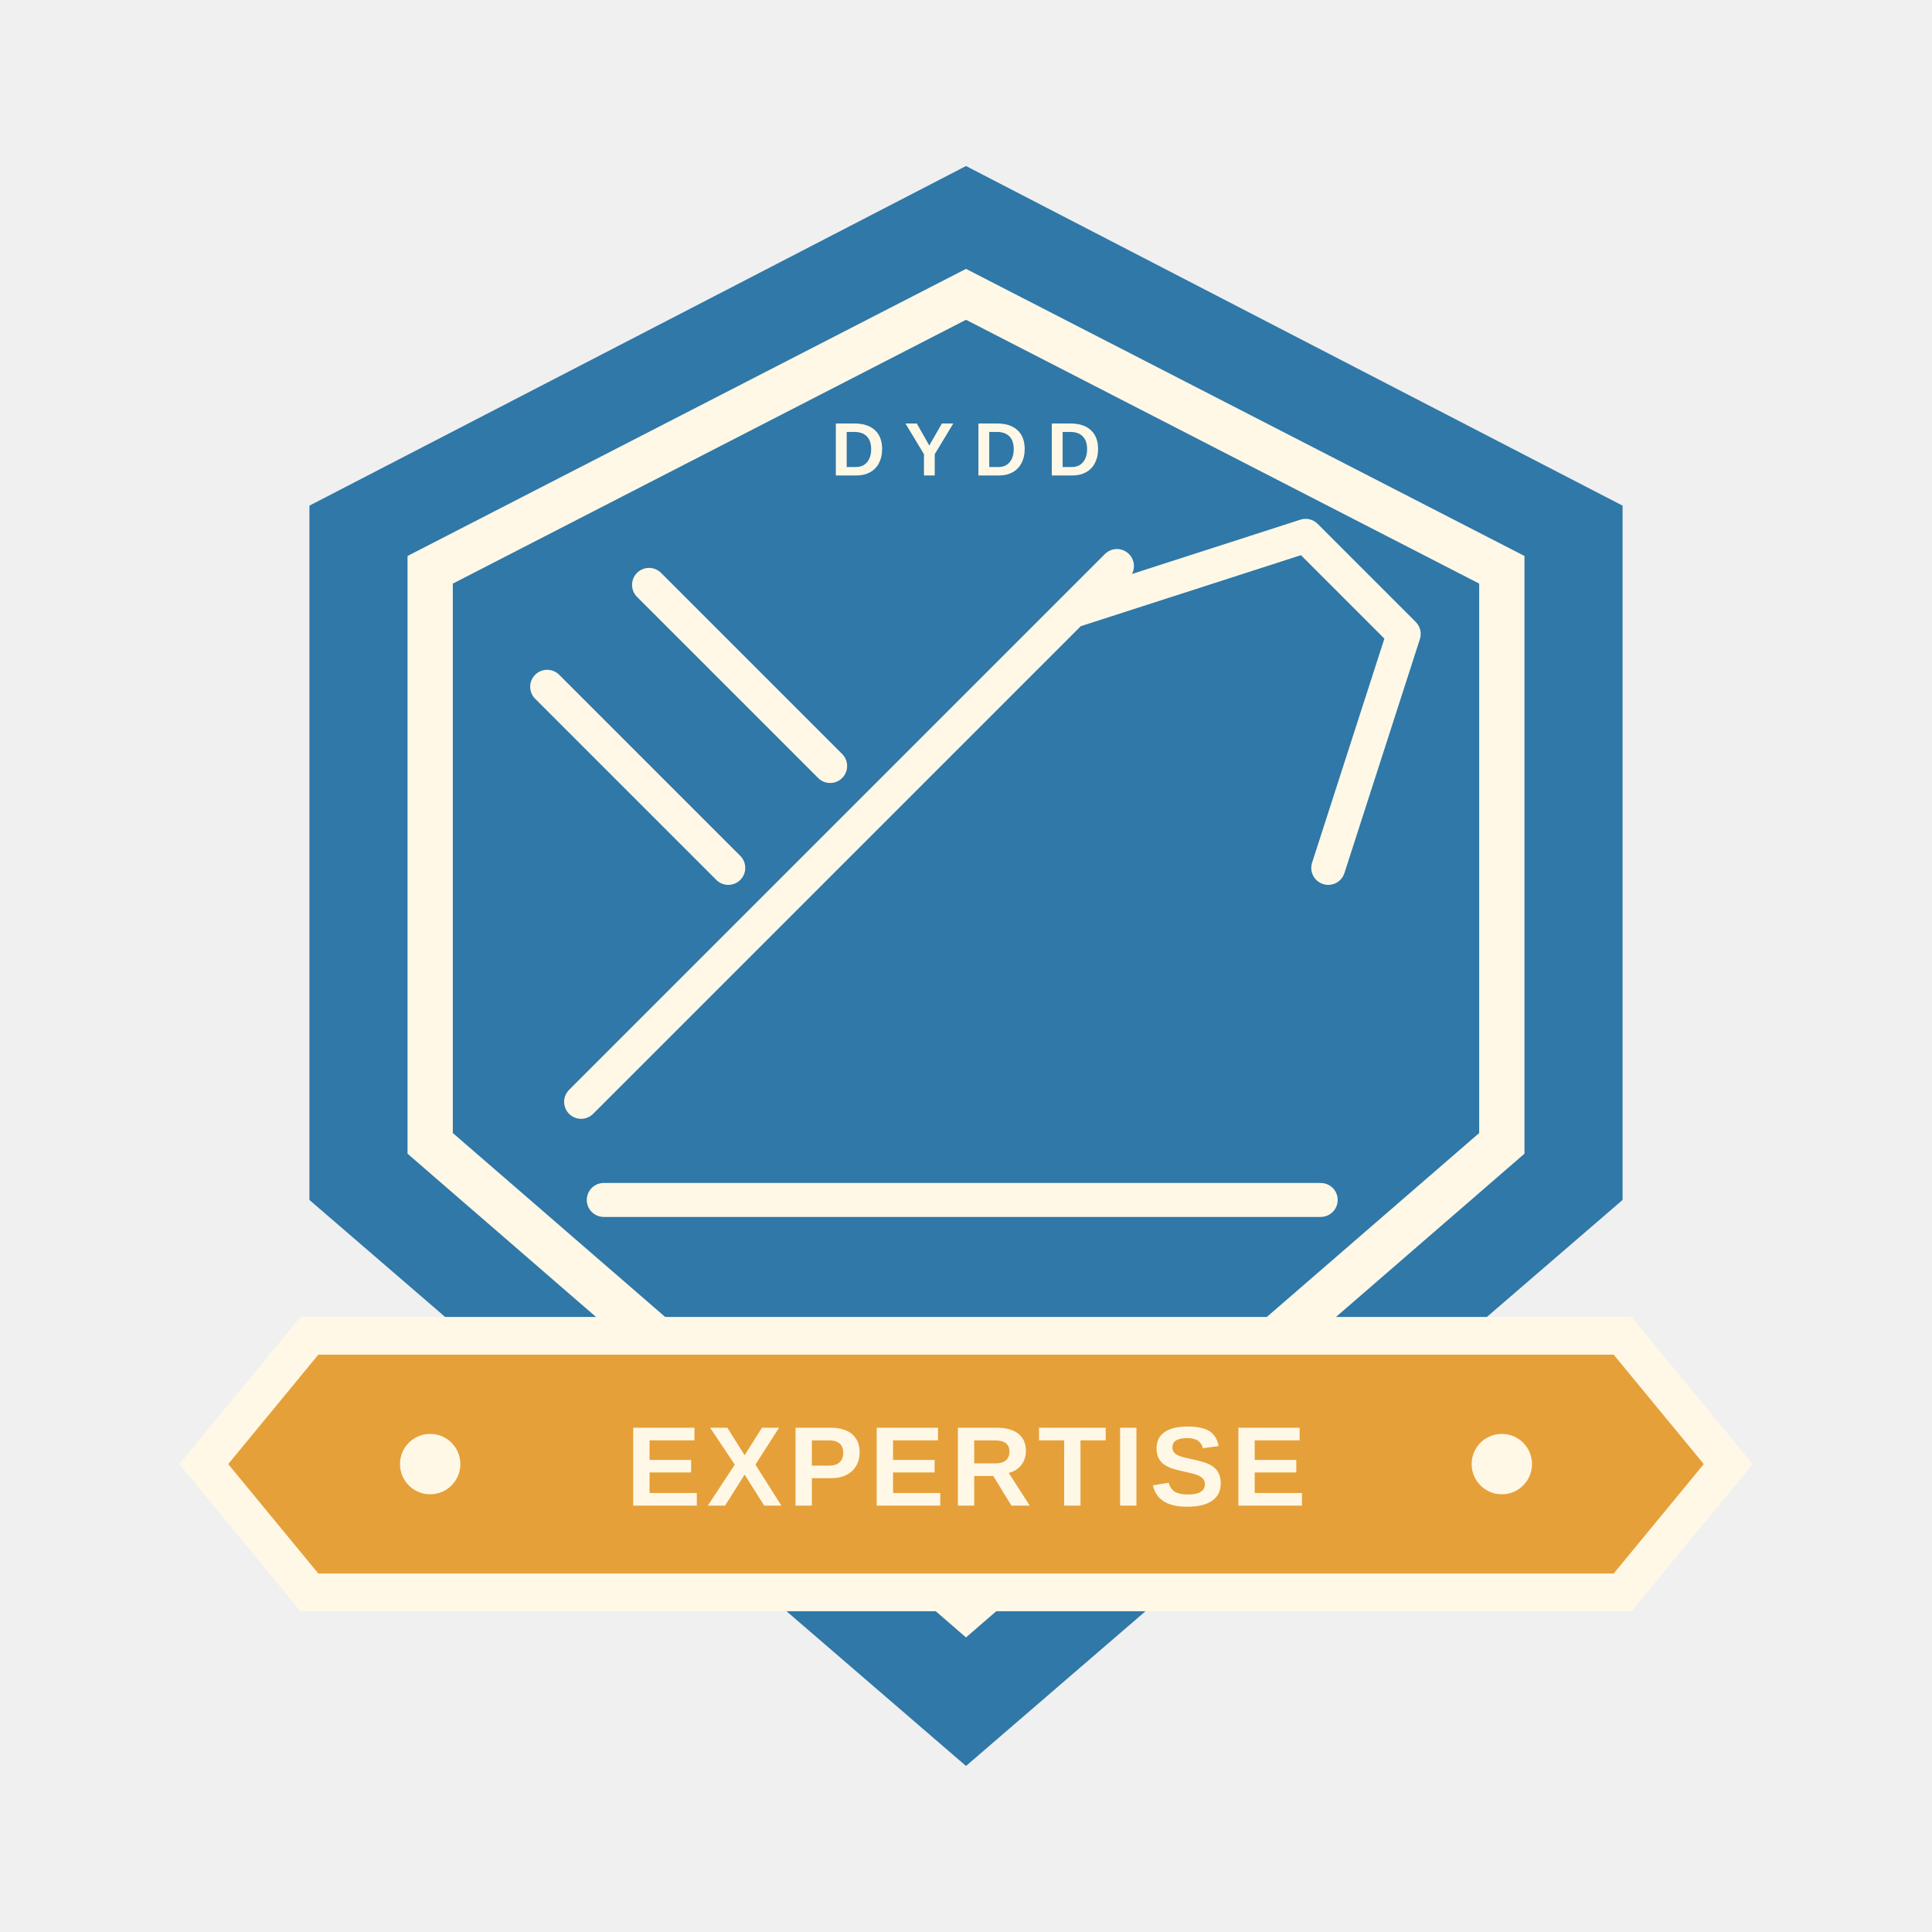
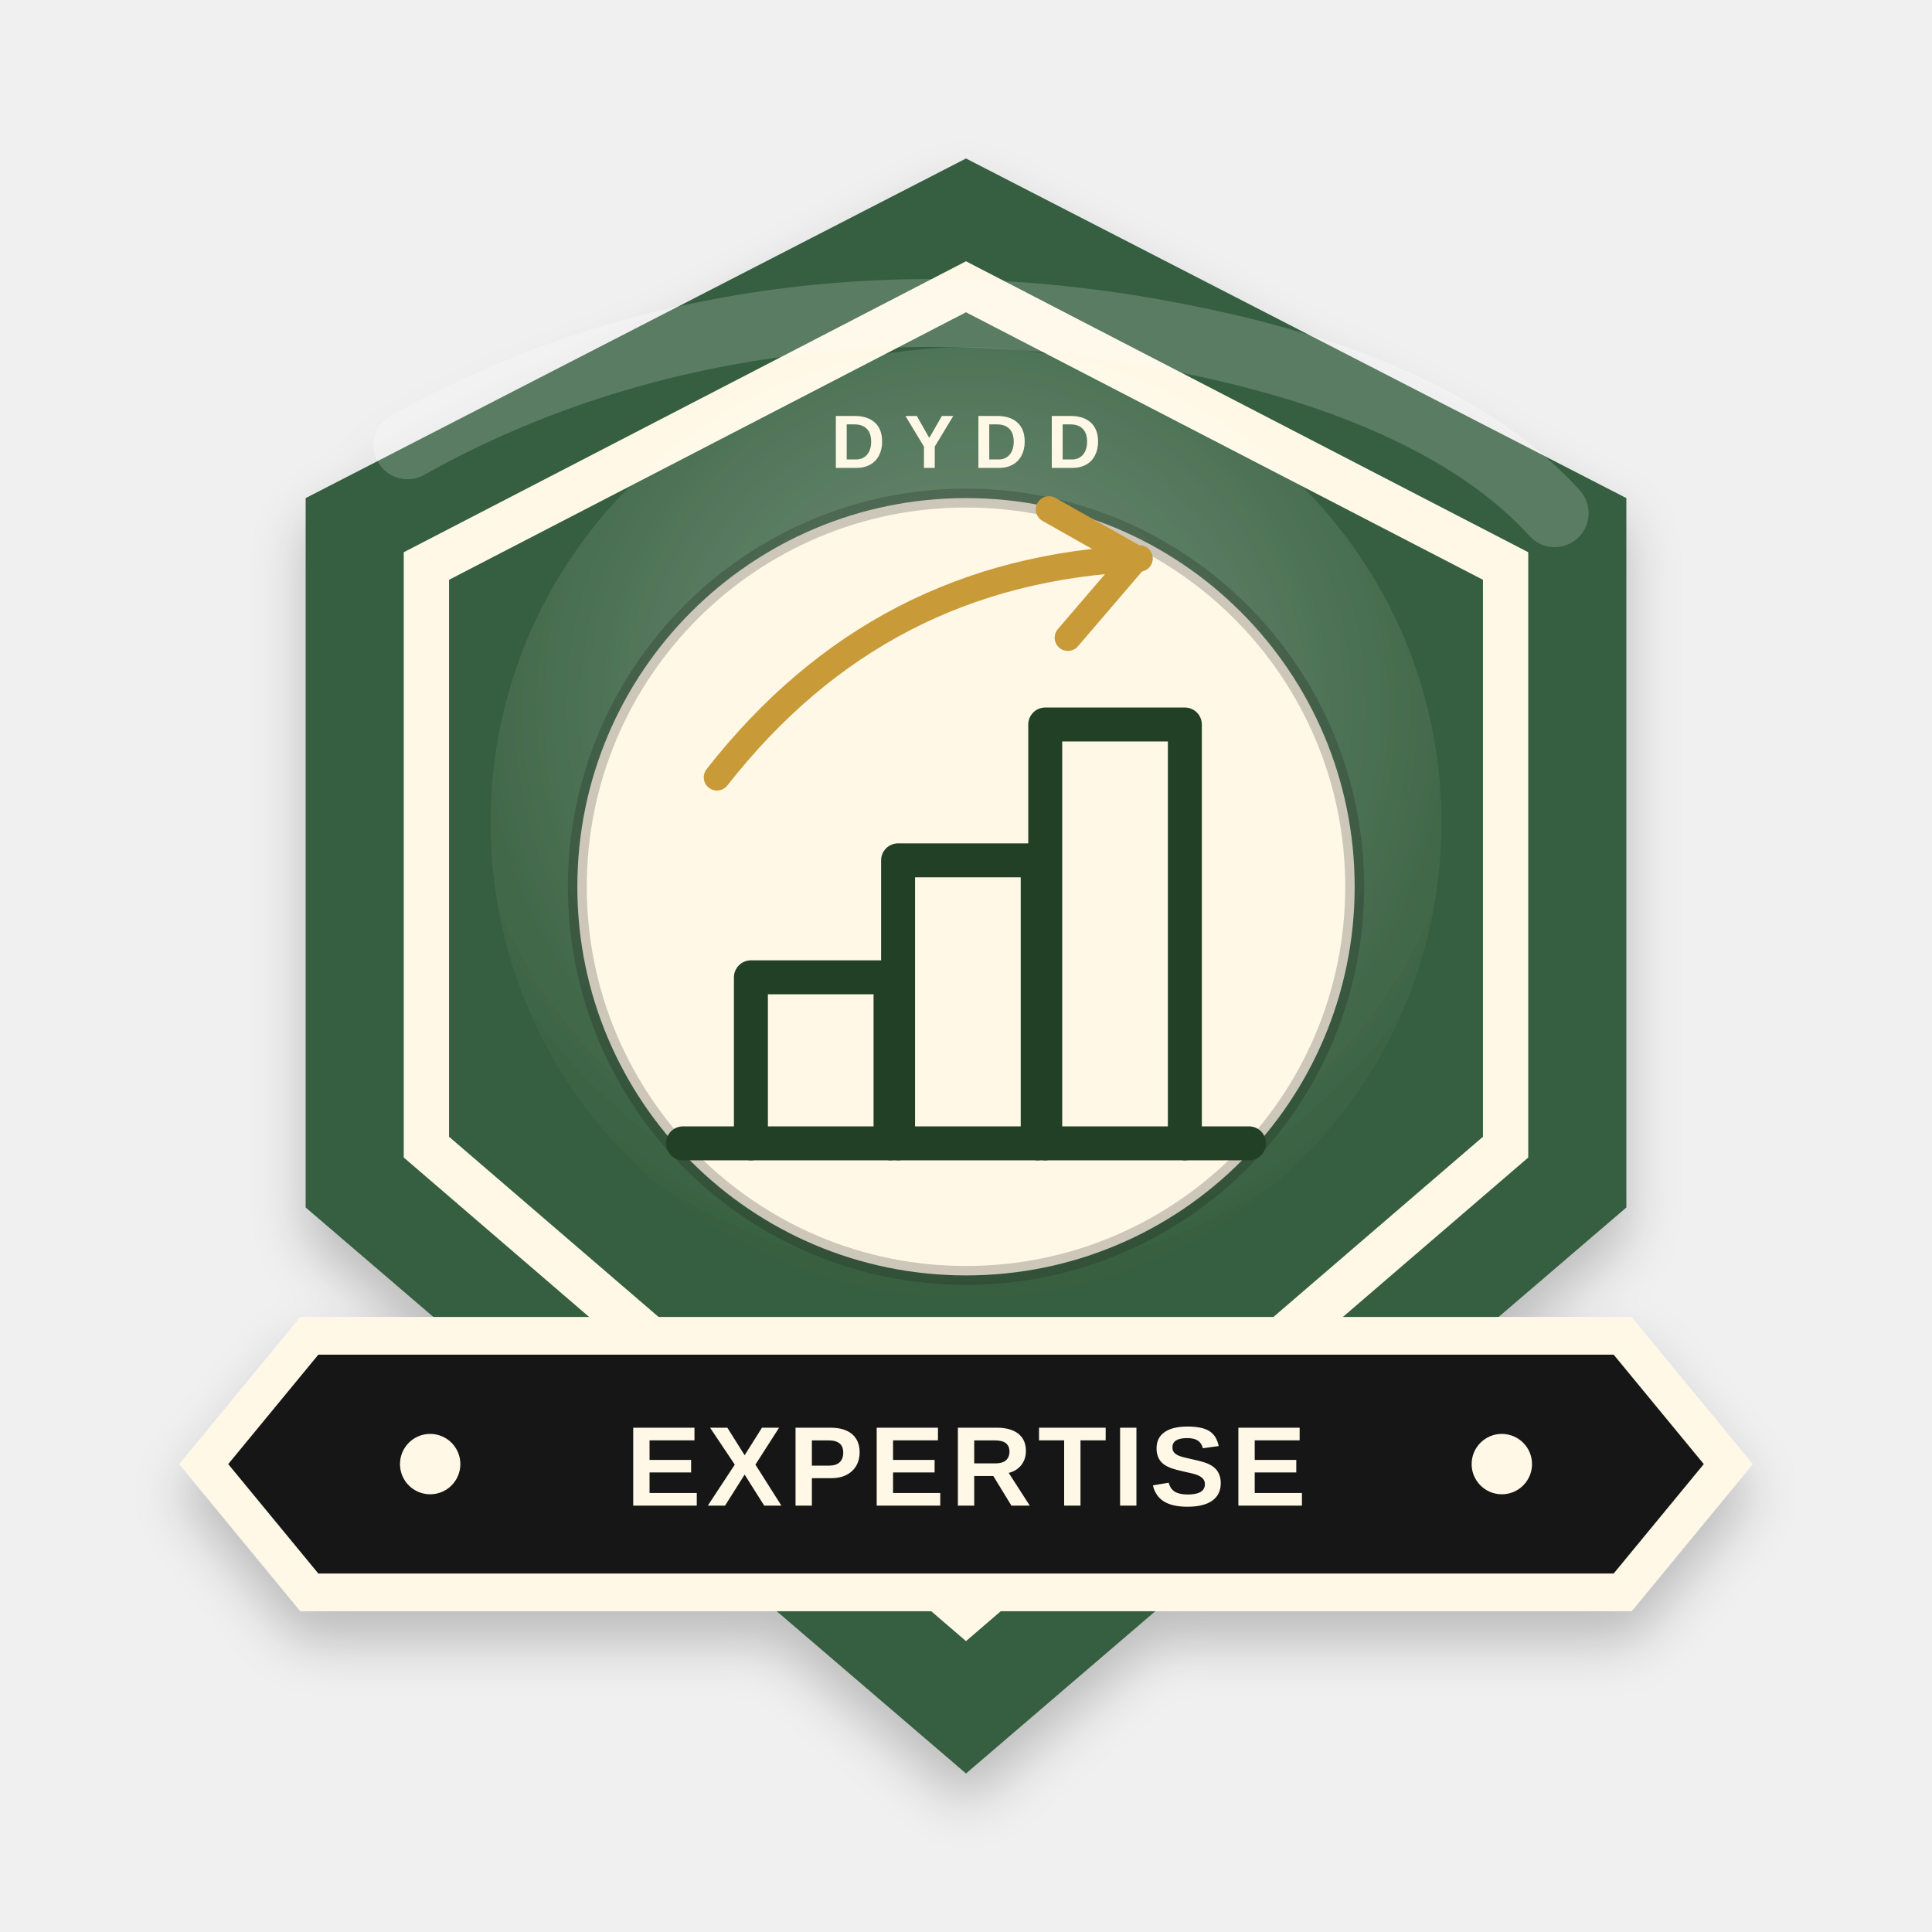
<svg xmlns="http://www.w3.org/2000/svg" viewBox="0 0 512 512" role="img" aria-labelledby="title desc">
+   <defs>
+     <filter id="shadow" x="-20%" y="-20%" width="140%" height="140%">
+       <feDropShadow dx="0" dy="8" stdDeviation="7" flood-color="#000" flood-opacity=".22" />
+     </filter>
+     <radialGradient id="paperGlow" cx="50%" cy="38%" r="62%">
+       <stop offset="0%" stop-color="#ffffff" stop-opacity=".32" />
+       <stop offset="100%" stop-color="#ffffff" stop-opacity="0" />
+     </radialGradient>
+   </defs>
  <rect width="512" height="512" fill="none" />
-   <path d="M256 44 430 134v184L256 468 82 318V134z" fill="#2f78a8" />
-   <path d="M256 78 398 151v152L256 426 114 303V151z" fill="none" stroke="#fff8e7" stroke-width="12" />
-   <text x="256" y="126" text-anchor="middle" font-family="Arial, Helvetica, sans-serif" font-size="20" font-weight="900" letter-spacing="5" fill="#fff8e7">DYDD</text>
-   <path fill="none" stroke="#fff8e7" stroke-width="9" stroke-linecap="round" stroke-linejoin="round" d="M154 292 296 150M284 162l62-20 26 26-20 62M172 155l48 48M145 182l48 48" />
-   <path fill="none" stroke="#fff8e7" stroke-width="9" stroke-linecap="round" stroke-linejoin="round" d="M160 318h190" />
-   <path d="M82 354h348l28 34-28 34H82l-28-34z" fill="#e6a039" stroke="#fff8e7" stroke-width="10" />
-   <text x="256" y="399" text-anchor="middle" font-family="Arial, Helvetica, sans-serif" font-size="30" font-weight="900" letter-spacing="1.5" fill="#fff8e7">EXPERTISE</text>
-   <circle cx="114" cy="388" r="8" fill="#fff8e7" />
-   <circle cx="398" cy="388" r="8" fill="#fff8e7" />
+   <g filter="url(#shadow)">
+     <path d="M256 42 431 132v188L256 470 81 320V132z" fill="#365f3f" />
+     <path d="M256 76 399 150v154L256 427 113 304V150z" fill="none" stroke="#fff8e7" stroke-width="12" />
+     <path d="M108 118c57-32 129-44 207-28 45 9 78 25 97 46" fill="none" stroke="#ffffff" stroke-opacity=".18" stroke-width="18" stroke-linecap="round" />
+     <circle cx="256" cy="218" r="126" fill="url(#paperGlow)" />
+     <g>
+       <circle cx="256" cy="235" r="103" fill="#fff8e7" stroke="#171915" stroke-opacity=".22" stroke-width="5" />
+       <path fill="none" stroke="#243f27" stroke-width="9" stroke-linecap="round" stroke-linejoin="round" d="M181 303h150" />
+       <path fill="none" stroke="#243f27" stroke-width="9" stroke-linecap="round" stroke-linejoin="round" d="M199 303v-44h37v44" />
+       <path fill="none" stroke="#243f27" stroke-width="9" stroke-linecap="round" stroke-linejoin="round" d="M238 303v-75h37v75" />
+       <path fill="none" stroke="#243f27" stroke-width="9" stroke-linecap="round" stroke-linejoin="round" d="M277 303v-111h37v111" />
+       <path fill="none" stroke="#c89a38" stroke-width="7" stroke-linecap="round" stroke-linejoin="round" d="M190 206c29-37 66-56 112-58" />
+       <path fill="none" stroke="#c89a38" stroke-width="7" stroke-linecap="round" stroke-linejoin="round" d="M301 148 283 169M301 148l-23-13" />
+     </g>
+     <text x="256" y="124" text-anchor="middle" font-family="Arial, Helvetica, sans-serif" font-size="20" font-weight="900" letter-spacing="5" fill="#fff8e7">DYDD</text>
+     <path d="M82 354h348l28 34-28 34H82l-28-34z" fill="#171915" stroke="#fff8e7" stroke-width="10" />
+     <text x="256" y="399" text-anchor="middle" font-family="Arial, Helvetica, sans-serif" font-size="30" font-weight="900" letter-spacing="1.5" fill="#fff8e7">EXPERTISE</text>
+     <circle cx="114" cy="388" r="8" fill="#fff8e7" />
+     <circle cx="398" cy="388" r="8" fill="#fff8e7" />
+   </g>
</svg>
